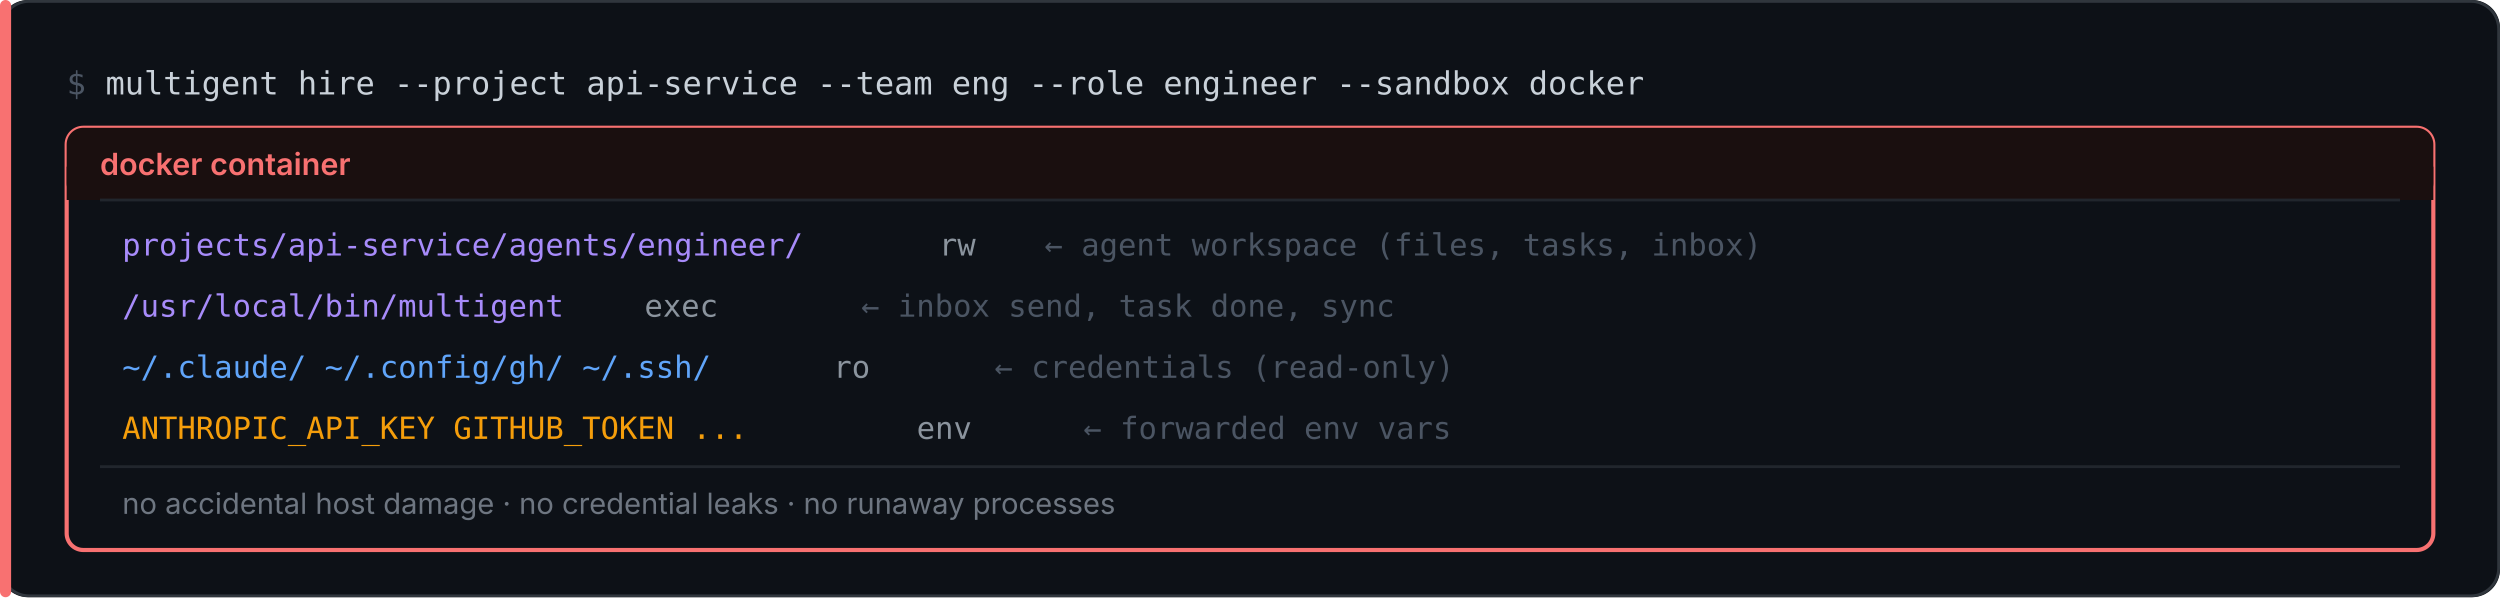
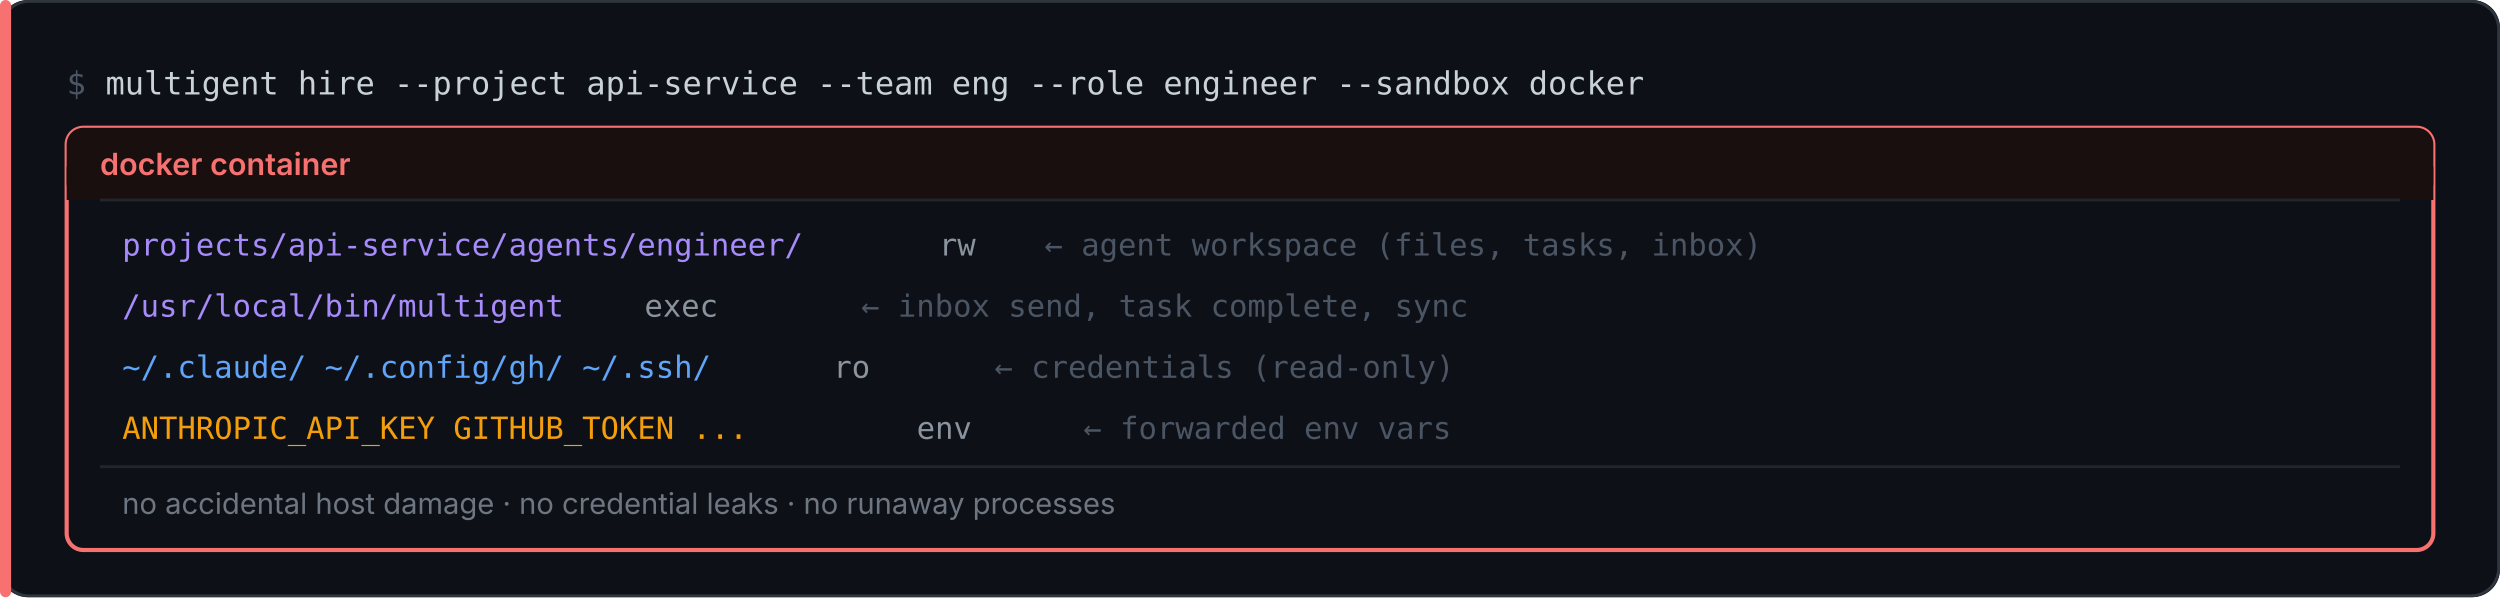
<svg xmlns="http://www.w3.org/2000/svg" width="900" height="215" viewBox="0 0 900 215" fill="none">
  <rect width="900" height="215" fill="#0d1117" rx="10" />
  <rect x="0.5" y="0.5" width="899" height="214" fill="none" stroke="#30363d" stroke-width="1" rx="10" />
  <rect x="0" y="0" width="4" height="215" fill="#f87171" rx="2" />
  <text x="24" y="34" font-family="'SF Mono',Menlo,monospace" font-size="11.5" fill="#4b5563">$</text>
  <text x="38" y="34" font-family="'SF Mono',Menlo,monospace" font-size="11.5" fill="#c9d1d9">multigent hire --project api-service --team eng --role engineer --sandbox docker</text>
  <rect x="24" y="46" width="852" height="152" fill="#0d1117" stroke="#f87171" stroke-width="1.5" rx="6" />
  <rect x="24" y="46" width="852" height="26" fill="#1a0f0f" rx="6" />
  <rect x="24" y="60" width="852" height="12" fill="#1a0f0f" />
  <text x="36" y="63" font-family="-apple-system,BlinkMacSystemFont,sans-serif" font-size="11" fill="#f87171" font-weight="600">docker container</text>
  <line x1="36" y1="72" x2="864" y2="72" stroke="#21262d" stroke-width="1" />
  <text x="44" y="92" font-family="'SF Mono',Menlo,monospace" font-size="11" fill="#a78bfa">projects/api-service/agents/engineer/</text>
  <text x="338" y="92" font-family="'SF Mono',Menlo,monospace" font-size="11" fill="#8b949e">  rw</text>
  <text x="376" y="92" font-family="'SF Mono',Menlo,monospace" font-size="11" fill="#4b5563">   ← agent workspace (files, tasks, inbox)</text>
  <text x="44" y="114" font-family="'SF Mono',Menlo,monospace" font-size="11" fill="#a78bfa">/usr/local/bin/multigent</text>
  <text x="232" y="114" font-family="'SF Mono',Menlo,monospace" font-size="11" fill="#8b949e">            exec</text>
-   <text x="310" y="114" font-family="'SF Mono',Menlo,monospace" font-size="11" fill="#4b5563">  ← inbox send, task done, sync</text>
+   <text x="310" y="114" font-family="'SF Mono',Menlo,monospace" font-size="11" fill="#4b5563">  ← inbox send, task complete, sync</text>
  <text x="44" y="136" font-family="'SF Mono',Menlo,monospace" font-size="11" fill="#60a5fa">~/.claude/  ~/.config/gh/  ~/.ssh/</text>
  <text x="300" y="136" font-family="'SF Mono',Menlo,monospace" font-size="11" fill="#8b949e">        ro</text>
  <text x="358" y="136" font-family="'SF Mono',Menlo,monospace" font-size="11" fill="#4b5563">    ← credentials (read-only)</text>
  <text x="44" y="158" font-family="'SF Mono',Menlo,monospace" font-size="11" fill="#f59e0b">ANTHROPIC_API_KEY  GITHUB_TOKEN  ...</text>
  <text x="330" y="158" font-family="'SF Mono',Menlo,monospace" font-size="11" fill="#8b949e">      env</text>
  <text x="390" y="158" font-family="'SF Mono',Menlo,monospace" font-size="11" fill="#4b5563">  ← forwarded env vars</text>
  <line x1="36" y1="168" x2="864" y2="168" stroke="#21262d" stroke-width="1" />
  <text x="44" y="185" font-family="-apple-system,BlinkMacSystemFont,sans-serif" font-size="10.5" fill="#6e7681">no accidental host damage · no credential leaks · no runaway processes</text>
</svg>
